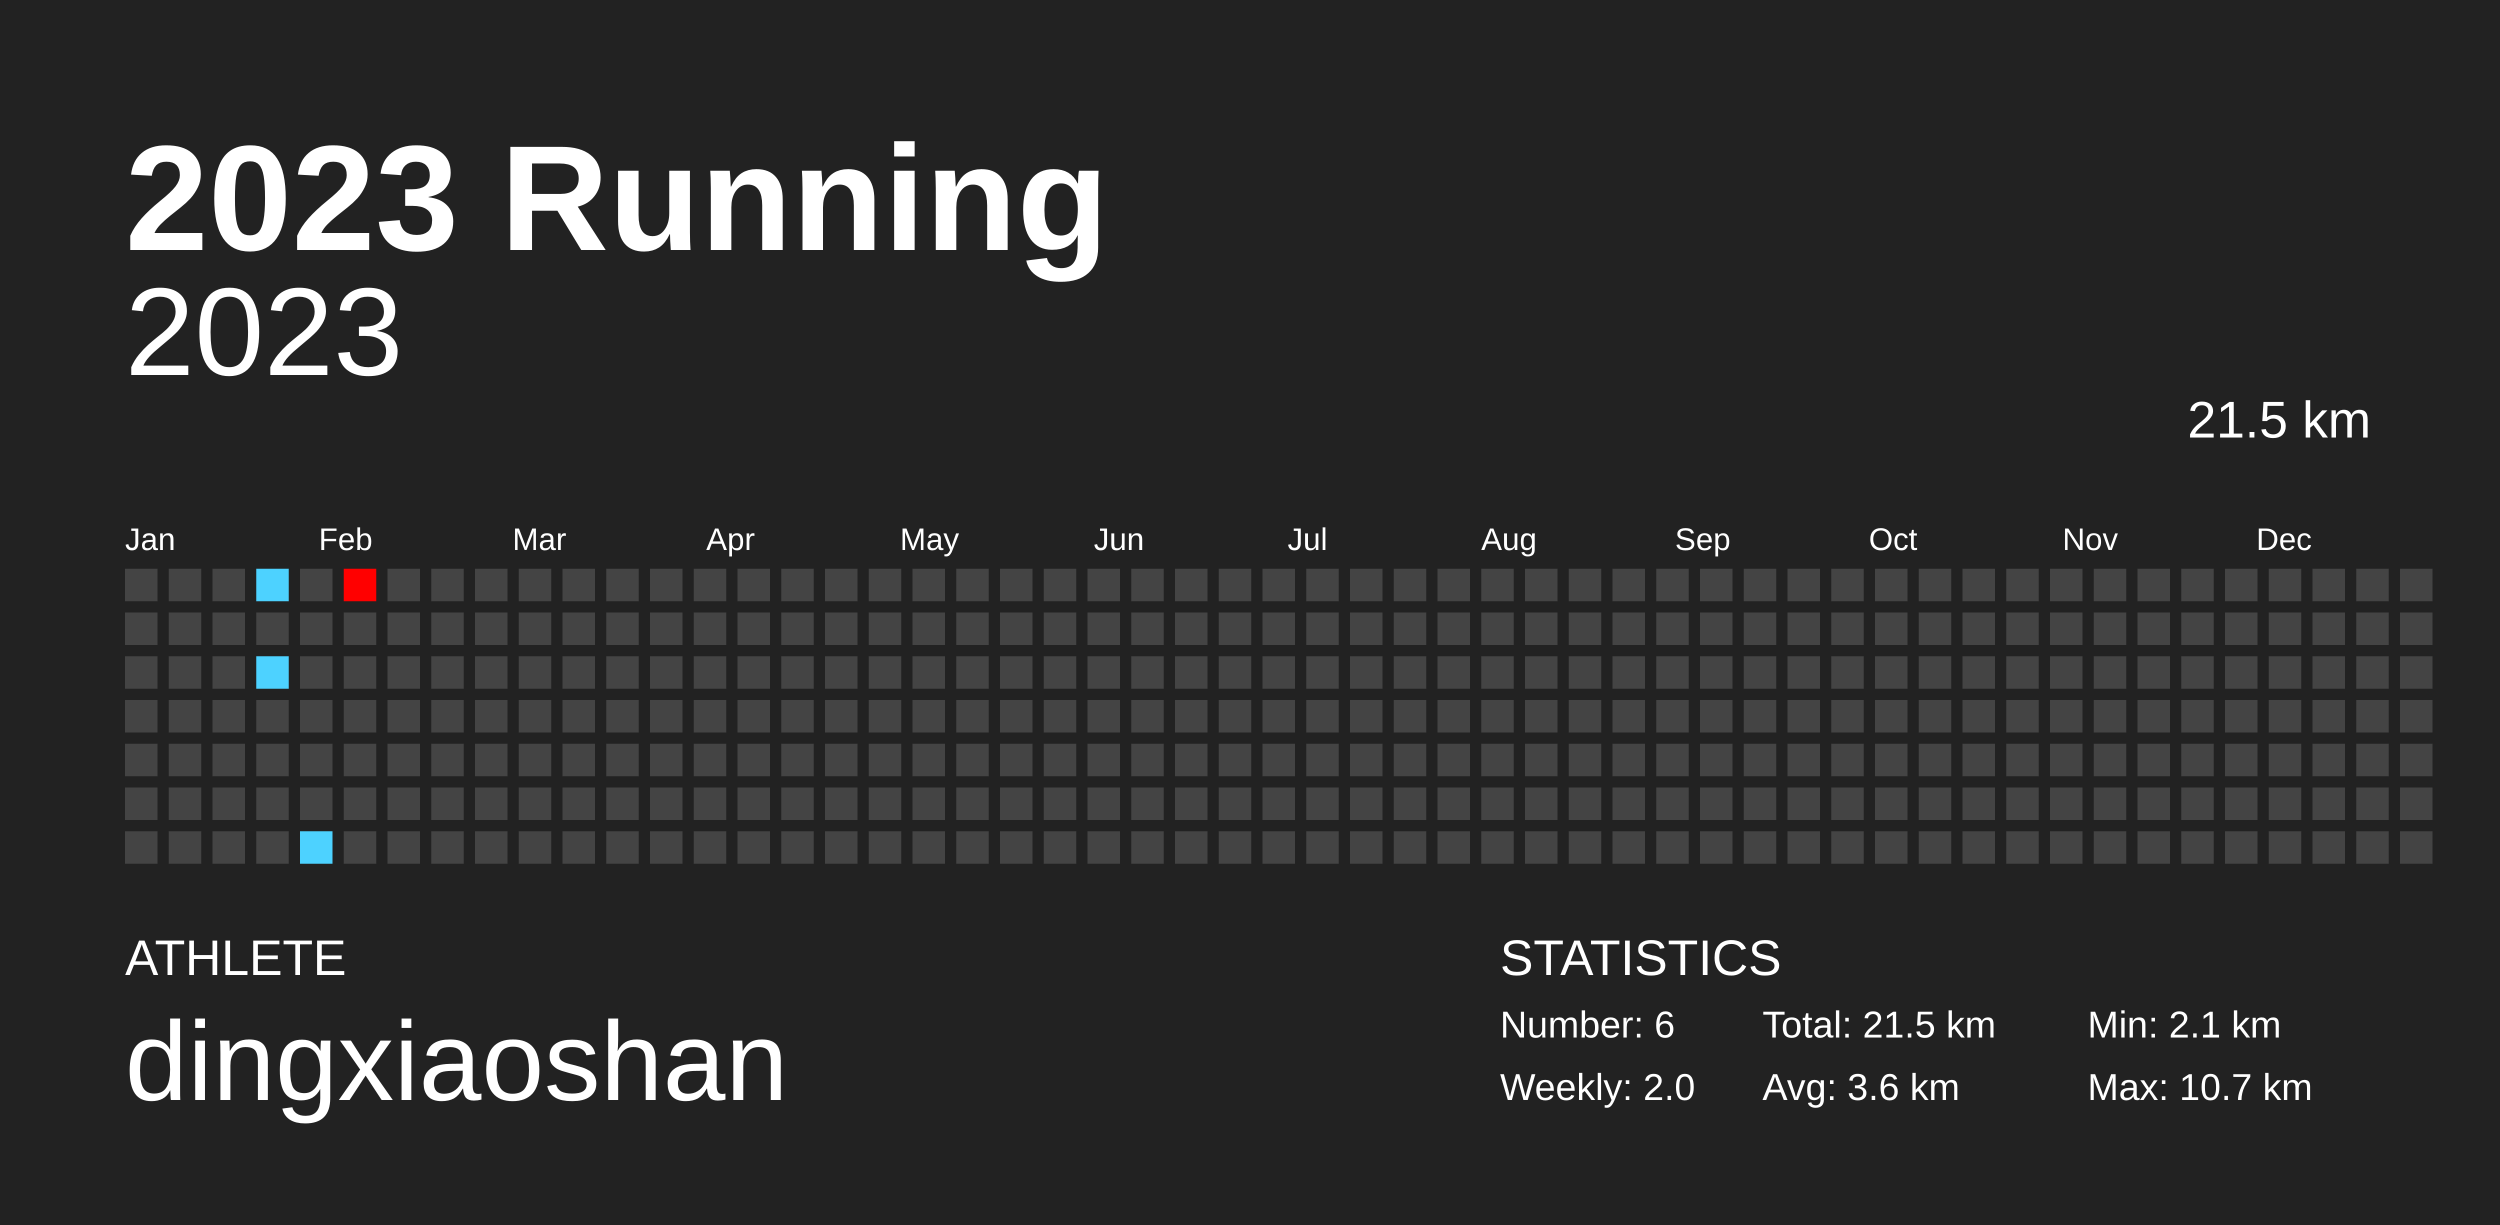
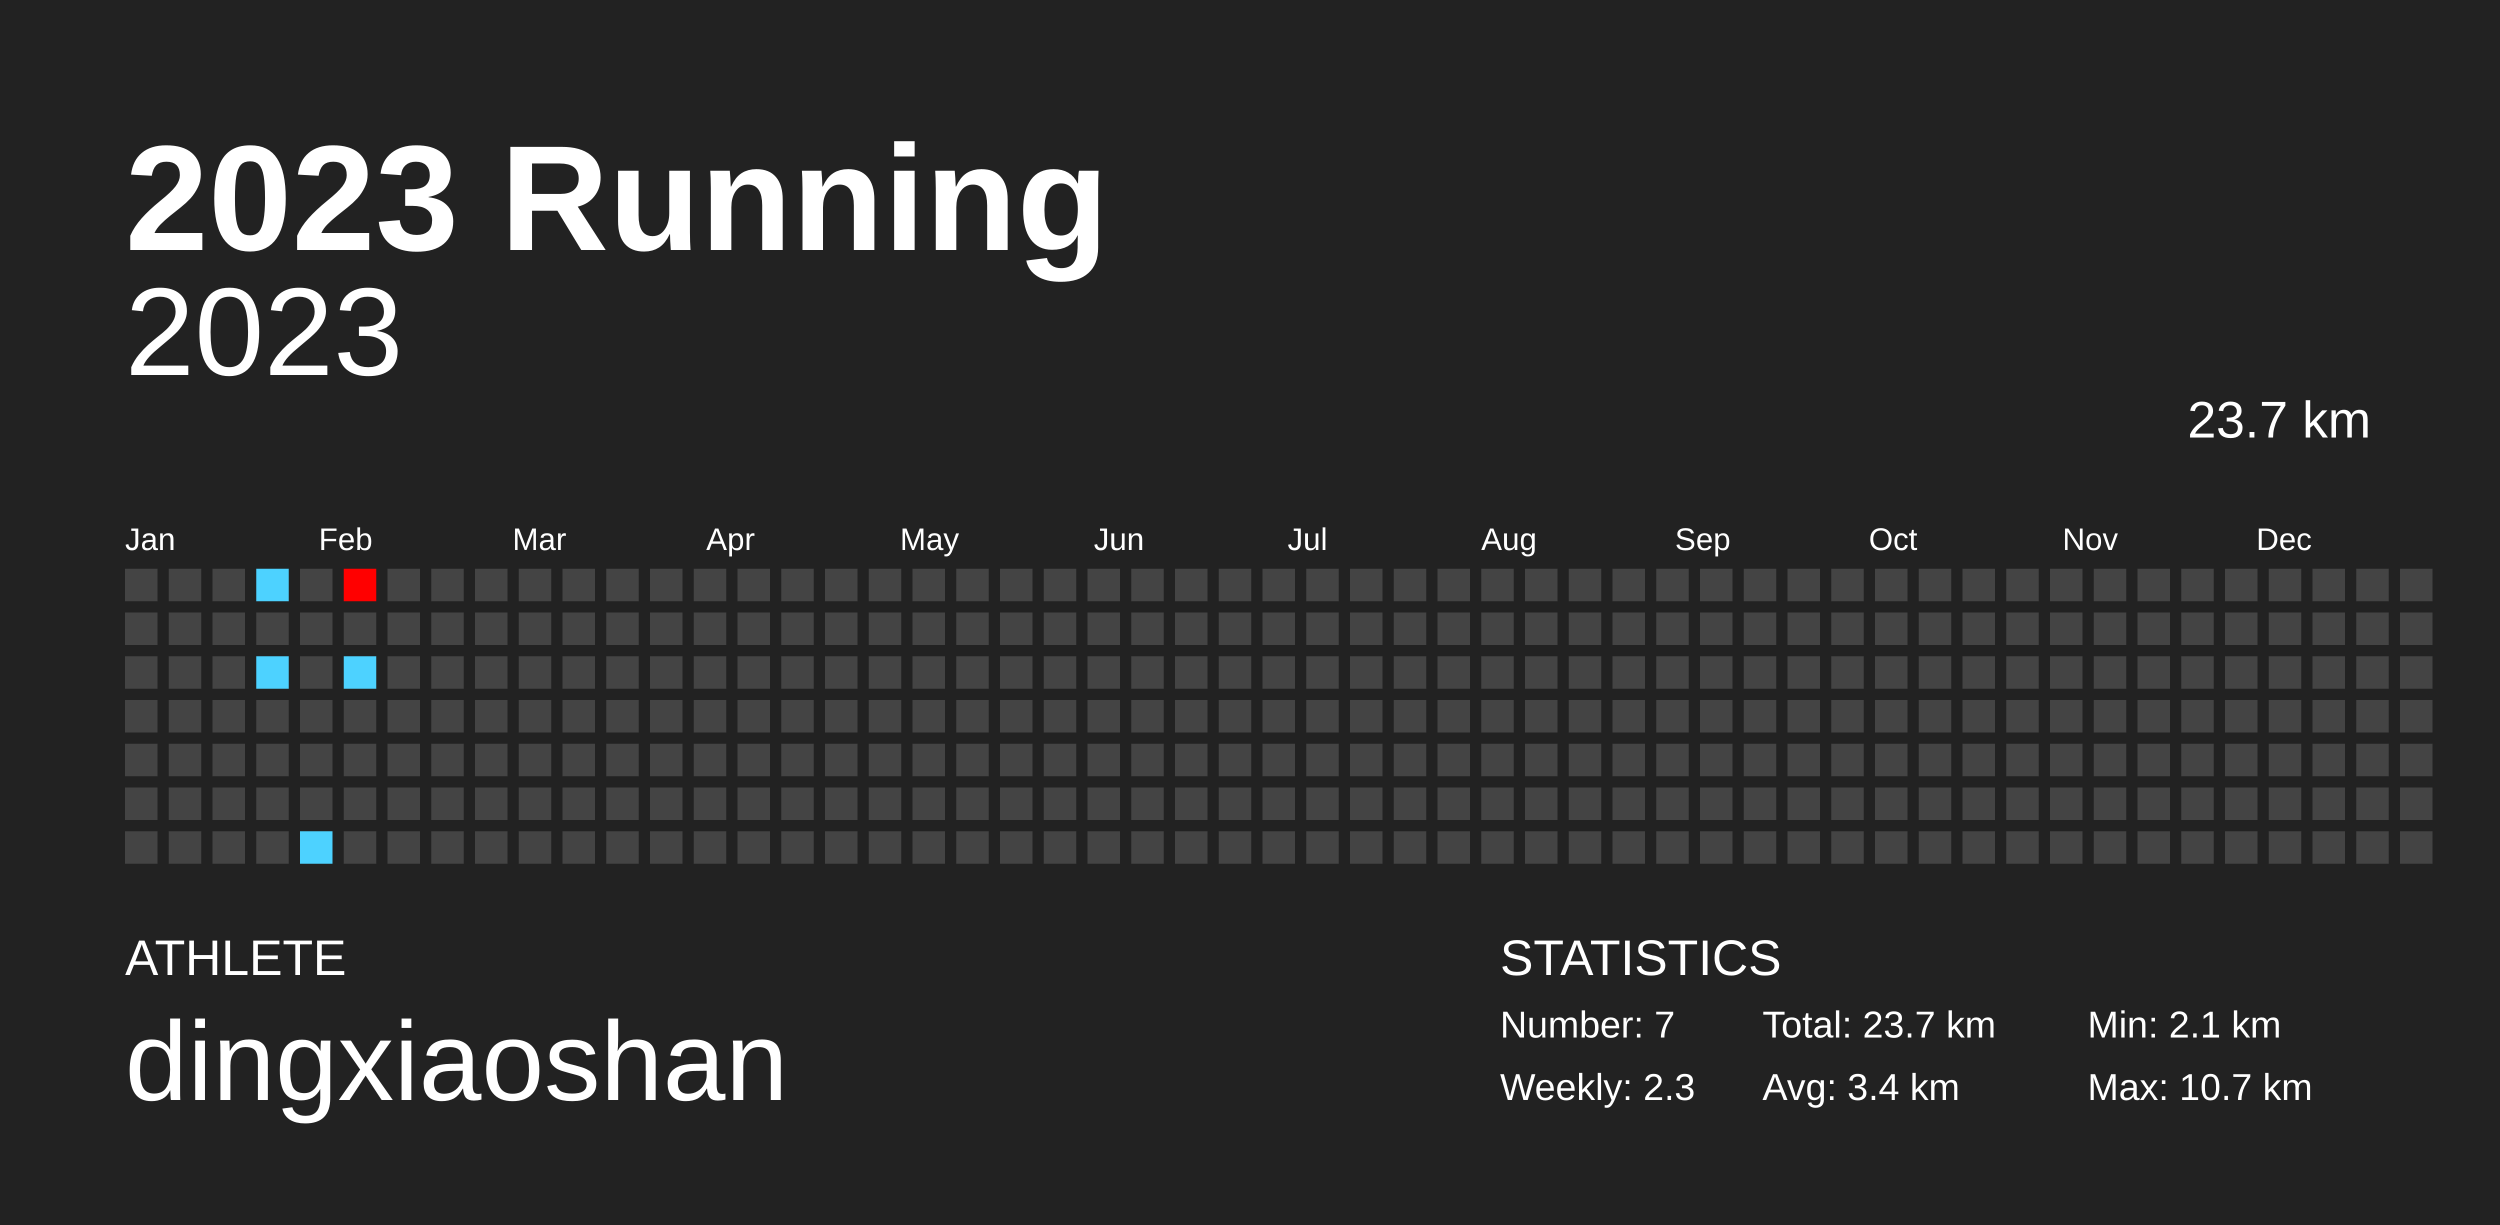
<svg xmlns="http://www.w3.org/2000/svg" baseProfile="full" height="98mm" version="1.1" viewBox="0,0,200,98" width="200mm">
  <defs />
  <rect fill="#222222" height="98" width="200" x="0" y="0" />
  <text fill="#FFFFFF" style="font-size:12px; font-family:Arial; font-weight:bold;" x="10" y="20">2023 Running</text>
  <text fill="#FFFFFF" style="font-size:4px; font-family:Arial" x="10" y="78">ATHLETE</text>
  <text fill="#FFFFFF" style="font-size:9px; font-family:Arial" x="10" y="88">dingxiaoshan</text>
  <text fill="#FFFFFF" style="font-size:4px; font-family:Arial" x="120" y="78">STATISTICS</text>
-   <text fill="#FFFFFF" style="font-size:3px; font-family:Arial" x="120" y="83">Number: 6</text>
-   <text fill="#FFFFFF" style="font-size:3px; font-family:Arial" x="120" y="88">Weekly: 2.0</text>
-   <text fill="#FFFFFF" style="font-size:3px; font-family:Arial" x="141" y="83">Total: 21.5 km</text>
-   <text fill="#FFFFFF" style="font-size:3px; font-family:Arial" x="141" y="88">Avg: 3.6 km</text>
+   <text fill="#FFFFFF" style="font-size:3px; font-family:Arial" x="120" y="83">Number: 7</text>
+   <text fill="#FFFFFF" style="font-size:3px; font-family:Arial" x="120" y="88">Weekly: 2.3</text>
+   <text fill="#FFFFFF" style="font-size:3px; font-family:Arial" x="141" y="83">Total: 23.7 km</text>
+   <text fill="#FFFFFF" style="font-size:3px; font-family:Arial" x="141" y="88">Avg: 3.4 km</text>
  <text fill="#FFFFFF" style="font-size:3px; font-family:Arial" x="167" y="83">Min: 2.1 km</text>
  <text fill="#FFFFFF" style="font-size:3px; font-family:Arial" x="167" y="88">Max: 10.7 km</text>
  <text alignment-baseline="hanging" fill="#FFFFFF" style="font-size:10.0px; font-family:Arial;" x="10" y="30">2023</text>
-   <text alignment-baseline="hanging" fill="#FFFFFF" style="font-size:4.125px; font-family:Arial;" x="175" y="35">21.5 km</text>
+   <text alignment-baseline="hanging" fill="#FFFFFF" style="font-size:4.125px; font-family:Arial;" x="175" y="35">23.7 km</text>
  <text fill="#FFFFFF" style="font-size:2.5px; font-family:Arial" x="10.0" y="44">Jan</text>
  <text fill="#FFFFFF" style="font-size:2.5px; font-family:Arial" x="25.5" y="44">Feb</text>
  <text fill="#FFFFFF" style="font-size:2.5px; font-family:Arial" x="41.0" y="44">Mar</text>
  <text fill="#FFFFFF" style="font-size:2.5px; font-family:Arial" x="56.5" y="44">Apr</text>
  <text fill="#FFFFFF" style="font-size:2.5px; font-family:Arial" x="72.0" y="44">May</text>
  <text fill="#FFFFFF" style="font-size:2.5px; font-family:Arial" x="87.5" y="44">Jun</text>
  <text fill="#FFFFFF" style="font-size:2.5px; font-family:Arial" x="103.0" y="44">Jul</text>
  <text fill="#FFFFFF" style="font-size:2.5px; font-family:Arial" x="118.5" y="44">Aug</text>
  <text fill="#FFFFFF" style="font-size:2.5px; font-family:Arial" x="134.0" y="44">Sep</text>
  <text fill="#FFFFFF" style="font-size:2.5px; font-family:Arial" x="149.5" y="44">Oct</text>
  <text fill="#FFFFFF" style="font-size:2.5px; font-family:Arial" x="165.0" y="44">Nov</text>
  <text fill="#FFFFFF" style="font-size:2.5px; font-family:Arial" x="180.5" y="44">Dec</text>
  <rect fill="#444444" height="2.6" width="2.6" x="10.0" y="45.5" />
  <rect fill="#444444" height="2.6" width="2.6" x="10.0" y="49.0" />
  <rect fill="#444444" height="2.6" width="2.6" x="10.0" y="52.5" />
  <rect fill="#444444" height="2.6" width="2.6" x="10.0" y="56.0" />
  <rect fill="#444444" height="2.6" width="2.6" x="10.0" y="59.5" />
  <rect fill="#444444" height="2.6" width="2.6" x="10.0" y="63.0" />
  <rect fill="#444444" height="2.6" width="2.6" x="10.0" y="66.5" />
  <rect fill="#444444" height="2.6" width="2.6" x="13.5" y="45.5" />
  <rect fill="#444444" height="2.6" width="2.6" x="13.5" y="49.0" />
  <rect fill="#444444" height="2.6" width="2.6" x="13.5" y="52.5" />
  <rect fill="#444444" height="2.6" width="2.6" x="13.5" y="56.0" />
  <rect fill="#444444" height="2.6" width="2.6" x="13.5" y="59.5" />
  <rect fill="#444444" height="2.6" width="2.6" x="13.5" y="63.0" />
  <rect fill="#444444" height="2.6" width="2.6" x="13.5" y="66.5" />
  <rect fill="#444444" height="2.6" width="2.6" x="17.0" y="45.5" />
  <rect fill="#444444" height="2.6" width="2.6" x="17.0" y="49.0" />
  <rect fill="#444444" height="2.6" width="2.6" x="17.0" y="52.5" />
  <rect fill="#444444" height="2.6" width="2.6" x="17.0" y="56.0" />
  <rect fill="#444444" height="2.6" width="2.6" x="17.0" y="59.5" />
  <rect fill="#444444" height="2.6" width="2.6" x="17.0" y="63.0" />
  <rect fill="#444444" height="2.6" width="2.6" x="17.0" y="66.5" />
  <rect fill="#4dd2ff" height="2.6" width="2.6" x="20.5" y="45.5" />
  <rect fill="#444444" height="2.6" width="2.6" x="20.5" y="49.0" />
  <rect fill="#4dd2ff" height="2.6" width="2.6" x="20.5" y="52.5" />
  <rect fill="#444444" height="2.6" width="2.6" x="20.5" y="56.0" />
  <rect fill="#444444" height="2.6" width="2.6" x="20.5" y="59.5" />
  <rect fill="#444444" height="2.6" width="2.6" x="20.5" y="63.0" />
  <rect fill="#444444" height="2.6" width="2.6" x="20.5" y="66.5" />
  <rect fill="#444444" height="2.6" width="2.6" x="24.0" y="45.5" />
  <rect fill="#444444" height="2.6" width="2.6" x="24.0" y="49.0" />
  <rect fill="#444444" height="2.6" width="2.6" x="24.0" y="52.5" />
  <rect fill="#444444" height="2.6" width="2.6" x="24.0" y="56.0" />
  <rect fill="#444444" height="2.6" width="2.6" x="24.0" y="59.5" />
  <rect fill="#444444" height="2.6" width="2.6" x="24.0" y="63.0" />
  <rect fill="#4dd2ff" height="2.6" width="2.6" x="24.0" y="66.5" />
  <rect fill="#ff0000" height="2.6" width="2.6" x="27.5" y="45.5" />
  <rect fill="#444444" height="2.6" width="2.6" x="27.5" y="49.0" />
-   <rect fill="#444444" height="2.6" width="2.6" x="27.5" y="52.5" />
+   <rect fill="#4dd2ff" height="2.6" width="2.6" x="27.5" y="52.5" />
  <rect fill="#444444" height="2.6" width="2.6" x="27.5" y="56.0" />
  <rect fill="#444444" height="2.6" width="2.6" x="27.5" y="59.5" />
  <rect fill="#444444" height="2.6" width="2.6" x="27.5" y="63.0" />
  <rect fill="#444444" height="2.6" width="2.6" x="27.5" y="66.5" />
  <rect fill="#444444" height="2.6" width="2.6" x="31.0" y="45.5" />
  <rect fill="#444444" height="2.6" width="2.6" x="31.0" y="49.0" />
  <rect fill="#444444" height="2.6" width="2.6" x="31.0" y="52.5" />
  <rect fill="#444444" height="2.6" width="2.6" x="31.0" y="56.0" />
  <rect fill="#444444" height="2.6" width="2.6" x="31.0" y="59.5" />
  <rect fill="#444444" height="2.6" width="2.6" x="31.0" y="63.0" />
  <rect fill="#444444" height="2.6" width="2.6" x="31.0" y="66.5" />
  <rect fill="#444444" height="2.6" width="2.6" x="34.5" y="45.5" />
  <rect fill="#444444" height="2.6" width="2.6" x="34.5" y="49.0" />
  <rect fill="#444444" height="2.6" width="2.6" x="34.5" y="52.5" />
  <rect fill="#444444" height="2.6" width="2.6" x="34.5" y="56.0" />
  <rect fill="#444444" height="2.6" width="2.6" x="34.5" y="59.5" />
  <rect fill="#444444" height="2.6" width="2.6" x="34.5" y="63.0" />
  <rect fill="#444444" height="2.6" width="2.6" x="34.5" y="66.5" />
  <rect fill="#444444" height="2.6" width="2.6" x="38.0" y="45.5" />
  <rect fill="#444444" height="2.6" width="2.6" x="38.0" y="49.0" />
  <rect fill="#444444" height="2.6" width="2.6" x="38.0" y="52.5" />
  <rect fill="#444444" height="2.6" width="2.6" x="38.0" y="56.0" />
  <rect fill="#444444" height="2.6" width="2.6" x="38.0" y="59.5" />
  <rect fill="#444444" height="2.6" width="2.6" x="38.0" y="63.0" />
  <rect fill="#444444" height="2.6" width="2.6" x="38.0" y="66.5" />
  <rect fill="#444444" height="2.6" width="2.6" x="41.5" y="45.5" />
  <rect fill="#444444" height="2.6" width="2.6" x="41.5" y="49.0" />
  <rect fill="#444444" height="2.6" width="2.6" x="41.5" y="52.5" />
  <rect fill="#444444" height="2.6" width="2.6" x="41.5" y="56.0" />
  <rect fill="#444444" height="2.6" width="2.6" x="41.5" y="59.5" />
  <rect fill="#444444" height="2.6" width="2.6" x="41.5" y="63.0" />
  <rect fill="#444444" height="2.6" width="2.6" x="41.5" y="66.5" />
  <rect fill="#444444" height="2.6" width="2.6" x="45.0" y="45.5" />
  <rect fill="#444444" height="2.6" width="2.6" x="45.0" y="49.0" />
  <rect fill="#444444" height="2.6" width="2.6" x="45.0" y="52.5" />
  <rect fill="#444444" height="2.6" width="2.6" x="45.0" y="56.0" />
  <rect fill="#444444" height="2.6" width="2.6" x="45.0" y="59.5" />
  <rect fill="#444444" height="2.6" width="2.6" x="45.0" y="63.0" />
  <rect fill="#444444" height="2.6" width="2.6" x="45.0" y="66.5" />
  <rect fill="#444444" height="2.6" width="2.6" x="48.5" y="45.5" />
  <rect fill="#444444" height="2.6" width="2.6" x="48.5" y="49.0" />
  <rect fill="#444444" height="2.6" width="2.6" x="48.5" y="52.5" />
  <rect fill="#444444" height="2.6" width="2.6" x="48.5" y="56.0" />
  <rect fill="#444444" height="2.6" width="2.6" x="48.5" y="59.5" />
  <rect fill="#444444" height="2.6" width="2.6" x="48.5" y="63.0" />
  <rect fill="#444444" height="2.6" width="2.6" x="48.5" y="66.5" />
  <rect fill="#444444" height="2.6" width="2.6" x="52.0" y="45.5" />
  <rect fill="#444444" height="2.6" width="2.6" x="52.0" y="49.0" />
  <rect fill="#444444" height="2.6" width="2.6" x="52.0" y="52.5" />
  <rect fill="#444444" height="2.6" width="2.6" x="52.0" y="56.0" />
  <rect fill="#444444" height="2.6" width="2.6" x="52.0" y="59.5" />
  <rect fill="#444444" height="2.6" width="2.6" x="52.0" y="63.0" />
  <rect fill="#444444" height="2.6" width="2.6" x="52.0" y="66.5" />
  <rect fill="#444444" height="2.6" width="2.6" x="55.5" y="45.5" />
  <rect fill="#444444" height="2.6" width="2.6" x="55.5" y="49.0" />
  <rect fill="#444444" height="2.6" width="2.6" x="55.5" y="52.5" />
  <rect fill="#444444" height="2.6" width="2.6" x="55.5" y="56.0" />
  <rect fill="#444444" height="2.6" width="2.6" x="55.5" y="59.5" />
  <rect fill="#444444" height="2.6" width="2.6" x="55.5" y="63.0" />
  <rect fill="#444444" height="2.6" width="2.6" x="55.5" y="66.5" />
  <rect fill="#444444" height="2.6" width="2.6" x="59.0" y="45.5" />
  <rect fill="#444444" height="2.6" width="2.6" x="59.0" y="49.0" />
  <rect fill="#444444" height="2.6" width="2.6" x="59.0" y="52.5" />
  <rect fill="#444444" height="2.6" width="2.6" x="59.0" y="56.0" />
  <rect fill="#444444" height="2.6" width="2.6" x="59.0" y="59.5" />
  <rect fill="#444444" height="2.6" width="2.6" x="59.0" y="63.0" />
  <rect fill="#444444" height="2.6" width="2.6" x="59.0" y="66.5" />
  <rect fill="#444444" height="2.6" width="2.6" x="62.5" y="45.5" />
  <rect fill="#444444" height="2.6" width="2.6" x="62.5" y="49.0" />
  <rect fill="#444444" height="2.6" width="2.6" x="62.5" y="52.5" />
  <rect fill="#444444" height="2.6" width="2.6" x="62.5" y="56.0" />
  <rect fill="#444444" height="2.6" width="2.6" x="62.5" y="59.5" />
  <rect fill="#444444" height="2.6" width="2.6" x="62.5" y="63.0" />
  <rect fill="#444444" height="2.6" width="2.6" x="62.5" y="66.5" />
  <rect fill="#444444" height="2.6" width="2.6" x="66.0" y="45.5" />
  <rect fill="#444444" height="2.6" width="2.6" x="66.0" y="49.0" />
  <rect fill="#444444" height="2.6" width="2.6" x="66.0" y="52.5" />
  <rect fill="#444444" height="2.6" width="2.6" x="66.0" y="56.0" />
  <rect fill="#444444" height="2.6" width="2.6" x="66.0" y="59.5" />
  <rect fill="#444444" height="2.6" width="2.6" x="66.0" y="63.0" />
  <rect fill="#444444" height="2.6" width="2.6" x="66.0" y="66.5" />
  <rect fill="#444444" height="2.6" width="2.6" x="69.5" y="45.5" />
  <rect fill="#444444" height="2.6" width="2.6" x="69.5" y="49.0" />
  <rect fill="#444444" height="2.6" width="2.6" x="69.5" y="52.5" />
  <rect fill="#444444" height="2.6" width="2.6" x="69.5" y="56.0" />
  <rect fill="#444444" height="2.6" width="2.6" x="69.5" y="59.5" />
  <rect fill="#444444" height="2.6" width="2.6" x="69.5" y="63.0" />
  <rect fill="#444444" height="2.6" width="2.6" x="69.5" y="66.5" />
  <rect fill="#444444" height="2.6" width="2.6" x="73.0" y="45.5" />
  <rect fill="#444444" height="2.6" width="2.6" x="73.0" y="49.0" />
  <rect fill="#444444" height="2.6" width="2.6" x="73.0" y="52.5" />
  <rect fill="#444444" height="2.6" width="2.6" x="73.0" y="56.0" />
  <rect fill="#444444" height="2.6" width="2.6" x="73.0" y="59.5" />
  <rect fill="#444444" height="2.6" width="2.6" x="73.0" y="63.0" />
  <rect fill="#444444" height="2.6" width="2.6" x="73.0" y="66.5" />
  <rect fill="#444444" height="2.6" width="2.6" x="76.5" y="45.5" />
  <rect fill="#444444" height="2.6" width="2.6" x="76.5" y="49.0" />
  <rect fill="#444444" height="2.6" width="2.6" x="76.5" y="52.5" />
  <rect fill="#444444" height="2.6" width="2.6" x="76.5" y="56.0" />
  <rect fill="#444444" height="2.6" width="2.6" x="76.5" y="59.5" />
  <rect fill="#444444" height="2.6" width="2.6" x="76.5" y="63.0" />
  <rect fill="#444444" height="2.6" width="2.6" x="76.5" y="66.5" />
  <rect fill="#444444" height="2.6" width="2.6" x="80.0" y="45.5" />
  <rect fill="#444444" height="2.6" width="2.6" x="80.0" y="49.0" />
  <rect fill="#444444" height="2.6" width="2.6" x="80.0" y="52.5" />
  <rect fill="#444444" height="2.6" width="2.6" x="80.0" y="56.0" />
  <rect fill="#444444" height="2.6" width="2.6" x="80.0" y="59.5" />
  <rect fill="#444444" height="2.6" width="2.6" x="80.0" y="63.0" />
  <rect fill="#444444" height="2.6" width="2.6" x="80.0" y="66.5" />
  <rect fill="#444444" height="2.6" width="2.6" x="83.5" y="45.5" />
  <rect fill="#444444" height="2.6" width="2.6" x="83.5" y="49.0" />
  <rect fill="#444444" height="2.6" width="2.6" x="83.5" y="52.5" />
  <rect fill="#444444" height="2.6" width="2.6" x="83.5" y="56.0" />
  <rect fill="#444444" height="2.6" width="2.6" x="83.5" y="59.5" />
  <rect fill="#444444" height="2.6" width="2.6" x="83.5" y="63.0" />
  <rect fill="#444444" height="2.6" width="2.6" x="83.5" y="66.5" />
  <rect fill="#444444" height="2.6" width="2.6" x="87.0" y="45.5" />
  <rect fill="#444444" height="2.6" width="2.6" x="87.0" y="49.0" />
  <rect fill="#444444" height="2.6" width="2.6" x="87.0" y="52.5" />
  <rect fill="#444444" height="2.6" width="2.6" x="87.0" y="56.0" />
  <rect fill="#444444" height="2.6" width="2.6" x="87.0" y="59.5" />
  <rect fill="#444444" height="2.6" width="2.6" x="87.0" y="63.0" />
  <rect fill="#444444" height="2.6" width="2.6" x="87.0" y="66.5" />
  <rect fill="#444444" height="2.6" width="2.6" x="90.5" y="45.5" />
  <rect fill="#444444" height="2.6" width="2.6" x="90.5" y="49.0" />
  <rect fill="#444444" height="2.6" width="2.6" x="90.5" y="52.5" />
  <rect fill="#444444" height="2.6" width="2.6" x="90.5" y="56.0" />
  <rect fill="#444444" height="2.6" width="2.6" x="90.5" y="59.5" />
  <rect fill="#444444" height="2.6" width="2.6" x="90.5" y="63.0" />
  <rect fill="#444444" height="2.6" width="2.6" x="90.5" y="66.5" />
  <rect fill="#444444" height="2.6" width="2.6" x="94.0" y="45.5" />
  <rect fill="#444444" height="2.6" width="2.6" x="94.0" y="49.0" />
  <rect fill="#444444" height="2.6" width="2.6" x="94.0" y="52.5" />
  <rect fill="#444444" height="2.6" width="2.6" x="94.0" y="56.0" />
  <rect fill="#444444" height="2.6" width="2.6" x="94.0" y="59.5" />
  <rect fill="#444444" height="2.6" width="2.6" x="94.0" y="63.0" />
  <rect fill="#444444" height="2.6" width="2.6" x="94.0" y="66.5" />
  <rect fill="#444444" height="2.6" width="2.6" x="97.5" y="45.5" />
  <rect fill="#444444" height="2.6" width="2.6" x="97.5" y="49.0" />
  <rect fill="#444444" height="2.6" width="2.6" x="97.5" y="52.5" />
  <rect fill="#444444" height="2.6" width="2.6" x="97.5" y="56.0" />
  <rect fill="#444444" height="2.6" width="2.6" x="97.5" y="59.5" />
  <rect fill="#444444" height="2.6" width="2.6" x="97.5" y="63.0" />
  <rect fill="#444444" height="2.6" width="2.6" x="97.5" y="66.5" />
  <rect fill="#444444" height="2.6" width="2.6" x="101.0" y="45.5" />
  <rect fill="#444444" height="2.6" width="2.6" x="101.0" y="49.0" />
  <rect fill="#444444" height="2.6" width="2.6" x="101.0" y="52.5" />
  <rect fill="#444444" height="2.6" width="2.6" x="101.0" y="56.0" />
  <rect fill="#444444" height="2.6" width="2.6" x="101.0" y="59.5" />
  <rect fill="#444444" height="2.6" width="2.6" x="101.0" y="63.0" />
  <rect fill="#444444" height="2.6" width="2.6" x="101.0" y="66.5" />
  <rect fill="#444444" height="2.6" width="2.6" x="104.5" y="45.5" />
  <rect fill="#444444" height="2.6" width="2.6" x="104.5" y="49.0" />
  <rect fill="#444444" height="2.6" width="2.6" x="104.5" y="52.5" />
  <rect fill="#444444" height="2.6" width="2.6" x="104.5" y="56.0" />
  <rect fill="#444444" height="2.6" width="2.6" x="104.5" y="59.5" />
  <rect fill="#444444" height="2.6" width="2.6" x="104.5" y="63.0" />
  <rect fill="#444444" height="2.6" width="2.6" x="104.5" y="66.5" />
  <rect fill="#444444" height="2.6" width="2.6" x="108.0" y="45.5" />
  <rect fill="#444444" height="2.6" width="2.6" x="108.0" y="49.0" />
  <rect fill="#444444" height="2.6" width="2.6" x="108.0" y="52.5" />
  <rect fill="#444444" height="2.6" width="2.6" x="108.0" y="56.0" />
  <rect fill="#444444" height="2.6" width="2.6" x="108.0" y="59.5" />
  <rect fill="#444444" height="2.6" width="2.6" x="108.0" y="63.0" />
  <rect fill="#444444" height="2.6" width="2.6" x="108.0" y="66.5" />
  <rect fill="#444444" height="2.6" width="2.6" x="111.5" y="45.5" />
  <rect fill="#444444" height="2.6" width="2.6" x="111.5" y="49.0" />
  <rect fill="#444444" height="2.6" width="2.6" x="111.5" y="52.5" />
  <rect fill="#444444" height="2.6" width="2.6" x="111.5" y="56.0" />
  <rect fill="#444444" height="2.6" width="2.6" x="111.5" y="59.5" />
  <rect fill="#444444" height="2.6" width="2.6" x="111.5" y="63.0" />
  <rect fill="#444444" height="2.6" width="2.6" x="111.5" y="66.5" />
  <rect fill="#444444" height="2.6" width="2.6" x="115.0" y="45.5" />
  <rect fill="#444444" height="2.6" width="2.6" x="115.0" y="49.0" />
  <rect fill="#444444" height="2.6" width="2.6" x="115.0" y="52.5" />
  <rect fill="#444444" height="2.6" width="2.6" x="115.0" y="56.0" />
  <rect fill="#444444" height="2.6" width="2.6" x="115.0" y="59.5" />
  <rect fill="#444444" height="2.6" width="2.6" x="115.0" y="63.0" />
  <rect fill="#444444" height="2.6" width="2.6" x="115.0" y="66.5" />
  <rect fill="#444444" height="2.6" width="2.6" x="118.5" y="45.5" />
  <rect fill="#444444" height="2.6" width="2.6" x="118.5" y="49.0" />
  <rect fill="#444444" height="2.6" width="2.6" x="118.5" y="52.5" />
  <rect fill="#444444" height="2.6" width="2.6" x="118.5" y="56.0" />
  <rect fill="#444444" height="2.6" width="2.6" x="118.5" y="59.5" />
  <rect fill="#444444" height="2.6" width="2.6" x="118.5" y="63.0" />
  <rect fill="#444444" height="2.6" width="2.6" x="118.5" y="66.5" />
  <rect fill="#444444" height="2.6" width="2.6" x="122.0" y="45.5" />
  <rect fill="#444444" height="2.6" width="2.6" x="122.0" y="49.0" />
  <rect fill="#444444" height="2.6" width="2.6" x="122.0" y="52.5" />
  <rect fill="#444444" height="2.6" width="2.6" x="122.0" y="56.0" />
  <rect fill="#444444" height="2.6" width="2.6" x="122.0" y="59.5" />
  <rect fill="#444444" height="2.6" width="2.6" x="122.0" y="63.0" />
  <rect fill="#444444" height="2.6" width="2.6" x="122.0" y="66.5" />
  <rect fill="#444444" height="2.6" width="2.6" x="125.5" y="45.5" />
  <rect fill="#444444" height="2.6" width="2.6" x="125.5" y="49.0" />
  <rect fill="#444444" height="2.6" width="2.6" x="125.5" y="52.5" />
  <rect fill="#444444" height="2.6" width="2.6" x="125.5" y="56.0" />
  <rect fill="#444444" height="2.6" width="2.6" x="125.5" y="59.5" />
  <rect fill="#444444" height="2.6" width="2.6" x="125.5" y="63.0" />
  <rect fill="#444444" height="2.6" width="2.6" x="125.5" y="66.5" />
  <rect fill="#444444" height="2.6" width="2.6" x="129.0" y="45.5" />
  <rect fill="#444444" height="2.6" width="2.6" x="129.0" y="49.0" />
  <rect fill="#444444" height="2.6" width="2.6" x="129.0" y="52.5" />
  <rect fill="#444444" height="2.6" width="2.6" x="129.0" y="56.0" />
  <rect fill="#444444" height="2.6" width="2.6" x="129.0" y="59.5" />
  <rect fill="#444444" height="2.6" width="2.6" x="129.0" y="63.0" />
  <rect fill="#444444" height="2.6" width="2.6" x="129.0" y="66.5" />
  <rect fill="#444444" height="2.6" width="2.6" x="132.5" y="45.5" />
  <rect fill="#444444" height="2.6" width="2.6" x="132.5" y="49.0" />
  <rect fill="#444444" height="2.6" width="2.6" x="132.5" y="52.5" />
  <rect fill="#444444" height="2.6" width="2.6" x="132.5" y="56.0" />
  <rect fill="#444444" height="2.6" width="2.6" x="132.5" y="59.5" />
  <rect fill="#444444" height="2.6" width="2.6" x="132.5" y="63.0" />
  <rect fill="#444444" height="2.6" width="2.6" x="132.5" y="66.5" />
  <rect fill="#444444" height="2.6" width="2.6" x="136.0" y="45.5" />
  <rect fill="#444444" height="2.6" width="2.6" x="136.0" y="49.0" />
  <rect fill="#444444" height="2.6" width="2.6" x="136.0" y="52.5" />
  <rect fill="#444444" height="2.6" width="2.6" x="136.0" y="56.0" />
  <rect fill="#444444" height="2.6" width="2.6" x="136.0" y="59.5" />
  <rect fill="#444444" height="2.6" width="2.6" x="136.0" y="63.0" />
  <rect fill="#444444" height="2.6" width="2.6" x="136.0" y="66.5" />
  <rect fill="#444444" height="2.6" width="2.6" x="139.5" y="45.5" />
  <rect fill="#444444" height="2.6" width="2.6" x="139.5" y="49.0" />
  <rect fill="#444444" height="2.6" width="2.6" x="139.5" y="52.5" />
  <rect fill="#444444" height="2.6" width="2.6" x="139.5" y="56.0" />
  <rect fill="#444444" height="2.6" width="2.6" x="139.5" y="59.5" />
  <rect fill="#444444" height="2.6" width="2.6" x="139.5" y="63.0" />
  <rect fill="#444444" height="2.6" width="2.6" x="139.5" y="66.5" />
  <rect fill="#444444" height="2.6" width="2.6" x="143.0" y="45.5" />
  <rect fill="#444444" height="2.6" width="2.6" x="143.0" y="49.0" />
  <rect fill="#444444" height="2.6" width="2.6" x="143.0" y="52.5" />
  <rect fill="#444444" height="2.6" width="2.6" x="143.0" y="56.0" />
  <rect fill="#444444" height="2.6" width="2.6" x="143.0" y="59.5" />
  <rect fill="#444444" height="2.6" width="2.6" x="143.0" y="63.0" />
  <rect fill="#444444" height="2.6" width="2.6" x="143.0" y="66.5" />
  <rect fill="#444444" height="2.6" width="2.6" x="146.5" y="45.5" />
  <rect fill="#444444" height="2.6" width="2.6" x="146.5" y="49.0" />
  <rect fill="#444444" height="2.6" width="2.6" x="146.5" y="52.5" />
  <rect fill="#444444" height="2.6" width="2.6" x="146.5" y="56.0" />
  <rect fill="#444444" height="2.6" width="2.6" x="146.5" y="59.5" />
  <rect fill="#444444" height="2.6" width="2.6" x="146.5" y="63.0" />
  <rect fill="#444444" height="2.6" width="2.6" x="146.5" y="66.5" />
  <rect fill="#444444" height="2.6" width="2.6" x="150.0" y="45.5" />
  <rect fill="#444444" height="2.6" width="2.6" x="150.0" y="49.0" />
  <rect fill="#444444" height="2.6" width="2.6" x="150.0" y="52.5" />
  <rect fill="#444444" height="2.6" width="2.6" x="150.0" y="56.0" />
  <rect fill="#444444" height="2.6" width="2.6" x="150.0" y="59.5" />
  <rect fill="#444444" height="2.6" width="2.6" x="150.0" y="63.0" />
  <rect fill="#444444" height="2.6" width="2.6" x="150.0" y="66.5" />
  <rect fill="#444444" height="2.6" width="2.6" x="153.5" y="45.5" />
  <rect fill="#444444" height="2.6" width="2.6" x="153.5" y="49.0" />
  <rect fill="#444444" height="2.6" width="2.6" x="153.5" y="52.5" />
  <rect fill="#444444" height="2.6" width="2.6" x="153.5" y="56.0" />
  <rect fill="#444444" height="2.6" width="2.6" x="153.5" y="59.5" />
  <rect fill="#444444" height="2.6" width="2.6" x="153.5" y="63.0" />
  <rect fill="#444444" height="2.6" width="2.6" x="153.5" y="66.5" />
  <rect fill="#444444" height="2.6" width="2.6" x="157.0" y="45.5" />
  <rect fill="#444444" height="2.6" width="2.6" x="157.0" y="49.0" />
  <rect fill="#444444" height="2.6" width="2.6" x="157.0" y="52.5" />
  <rect fill="#444444" height="2.6" width="2.6" x="157.0" y="56.0" />
  <rect fill="#444444" height="2.6" width="2.6" x="157.0" y="59.5" />
  <rect fill="#444444" height="2.6" width="2.6" x="157.0" y="63.0" />
  <rect fill="#444444" height="2.6" width="2.6" x="157.0" y="66.5" />
  <rect fill="#444444" height="2.6" width="2.6" x="160.5" y="45.5" />
  <rect fill="#444444" height="2.6" width="2.6" x="160.5" y="49.0" />
  <rect fill="#444444" height="2.6" width="2.6" x="160.5" y="52.5" />
  <rect fill="#444444" height="2.6" width="2.6" x="160.5" y="56.0" />
  <rect fill="#444444" height="2.6" width="2.6" x="160.5" y="59.5" />
  <rect fill="#444444" height="2.6" width="2.6" x="160.5" y="63.0" />
  <rect fill="#444444" height="2.6" width="2.6" x="160.5" y="66.5" />
  <rect fill="#444444" height="2.6" width="2.6" x="164.0" y="45.5" />
  <rect fill="#444444" height="2.6" width="2.6" x="164.0" y="49.0" />
  <rect fill="#444444" height="2.6" width="2.6" x="164.0" y="52.5" />
  <rect fill="#444444" height="2.6" width="2.6" x="164.0" y="56.0" />
  <rect fill="#444444" height="2.6" width="2.6" x="164.0" y="59.5" />
  <rect fill="#444444" height="2.6" width="2.6" x="164.0" y="63.0" />
  <rect fill="#444444" height="2.6" width="2.6" x="164.0" y="66.5" />
  <rect fill="#444444" height="2.6" width="2.6" x="167.5" y="45.5" />
  <rect fill="#444444" height="2.6" width="2.6" x="167.5" y="49.0" />
  <rect fill="#444444" height="2.6" width="2.6" x="167.5" y="52.5" />
  <rect fill="#444444" height="2.6" width="2.6" x="167.5" y="56.0" />
  <rect fill="#444444" height="2.6" width="2.6" x="167.5" y="59.5" />
  <rect fill="#444444" height="2.6" width="2.6" x="167.5" y="63.0" />
  <rect fill="#444444" height="2.6" width="2.6" x="167.5" y="66.5" />
  <rect fill="#444444" height="2.6" width="2.6" x="171.0" y="45.5" />
  <rect fill="#444444" height="2.6" width="2.6" x="171.0" y="49.0" />
  <rect fill="#444444" height="2.6" width="2.6" x="171.0" y="52.5" />
  <rect fill="#444444" height="2.6" width="2.6" x="171.0" y="56.0" />
  <rect fill="#444444" height="2.6" width="2.6" x="171.0" y="59.5" />
  <rect fill="#444444" height="2.6" width="2.6" x="171.0" y="63.0" />
  <rect fill="#444444" height="2.6" width="2.6" x="171.0" y="66.5" />
  <rect fill="#444444" height="2.6" width="2.6" x="174.5" y="45.5" />
  <rect fill="#444444" height="2.6" width="2.6" x="174.5" y="49.0" />
  <rect fill="#444444" height="2.6" width="2.6" x="174.5" y="52.5" />
  <rect fill="#444444" height="2.6" width="2.6" x="174.5" y="56.0" />
  <rect fill="#444444" height="2.6" width="2.6" x="174.5" y="59.5" />
  <rect fill="#444444" height="2.6" width="2.6" x="174.5" y="63.0" />
  <rect fill="#444444" height="2.6" width="2.6" x="174.5" y="66.5" />
  <rect fill="#444444" height="2.6" width="2.6" x="178.0" y="45.5" />
  <rect fill="#444444" height="2.6" width="2.6" x="178.0" y="49.0" />
  <rect fill="#444444" height="2.6" width="2.6" x="178.0" y="52.5" />
  <rect fill="#444444" height="2.6" width="2.6" x="178.0" y="56.0" />
  <rect fill="#444444" height="2.6" width="2.6" x="178.0" y="59.5" />
  <rect fill="#444444" height="2.6" width="2.6" x="178.0" y="63.0" />
  <rect fill="#444444" height="2.6" width="2.6" x="178.0" y="66.5" />
  <rect fill="#444444" height="2.6" width="2.6" x="181.5" y="45.5" />
  <rect fill="#444444" height="2.6" width="2.6" x="181.5" y="49.0" />
  <rect fill="#444444" height="2.6" width="2.6" x="181.5" y="52.5" />
  <rect fill="#444444" height="2.6" width="2.6" x="181.5" y="56.0" />
  <rect fill="#444444" height="2.6" width="2.6" x="181.5" y="59.5" />
  <rect fill="#444444" height="2.6" width="2.6" x="181.5" y="63.0" />
  <rect fill="#444444" height="2.6" width="2.6" x="181.5" y="66.5" />
  <rect fill="#444444" height="2.6" width="2.6" x="185.0" y="45.5" />
  <rect fill="#444444" height="2.6" width="2.6" x="185.0" y="49.0" />
  <rect fill="#444444" height="2.6" width="2.6" x="185.0" y="52.5" />
  <rect fill="#444444" height="2.6" width="2.6" x="185.0" y="56.0" />
  <rect fill="#444444" height="2.6" width="2.6" x="185.0" y="59.5" />
  <rect fill="#444444" height="2.6" width="2.6" x="185.0" y="63.0" />
  <rect fill="#444444" height="2.6" width="2.6" x="185.0" y="66.5" />
  <rect fill="#444444" height="2.6" width="2.6" x="188.5" y="45.5" />
  <rect fill="#444444" height="2.6" width="2.6" x="188.5" y="49.0" />
  <rect fill="#444444" height="2.6" width="2.6" x="188.5" y="52.5" />
  <rect fill="#444444" height="2.6" width="2.6" x="188.5" y="56.0" />
  <rect fill="#444444" height="2.6" width="2.6" x="188.5" y="59.5" />
  <rect fill="#444444" height="2.6" width="2.6" x="188.5" y="63.0" />
  <rect fill="#444444" height="2.6" width="2.6" x="188.5" y="66.5" />
  <rect fill="#444444" height="2.6" width="2.6" x="192.0" y="45.5" />
  <rect fill="#444444" height="2.6" width="2.6" x="192.0" y="49.0" />
  <rect fill="#444444" height="2.6" width="2.6" x="192.0" y="52.5" />
  <rect fill="#444444" height="2.6" width="2.6" x="192.0" y="56.0" />
  <rect fill="#444444" height="2.6" width="2.6" x="192.0" y="59.5" />
  <rect fill="#444444" height="2.6" width="2.6" x="192.0" y="63.0" />
  <rect fill="#444444" height="2.6" width="2.6" x="192.0" y="66.5" />
</svg>
